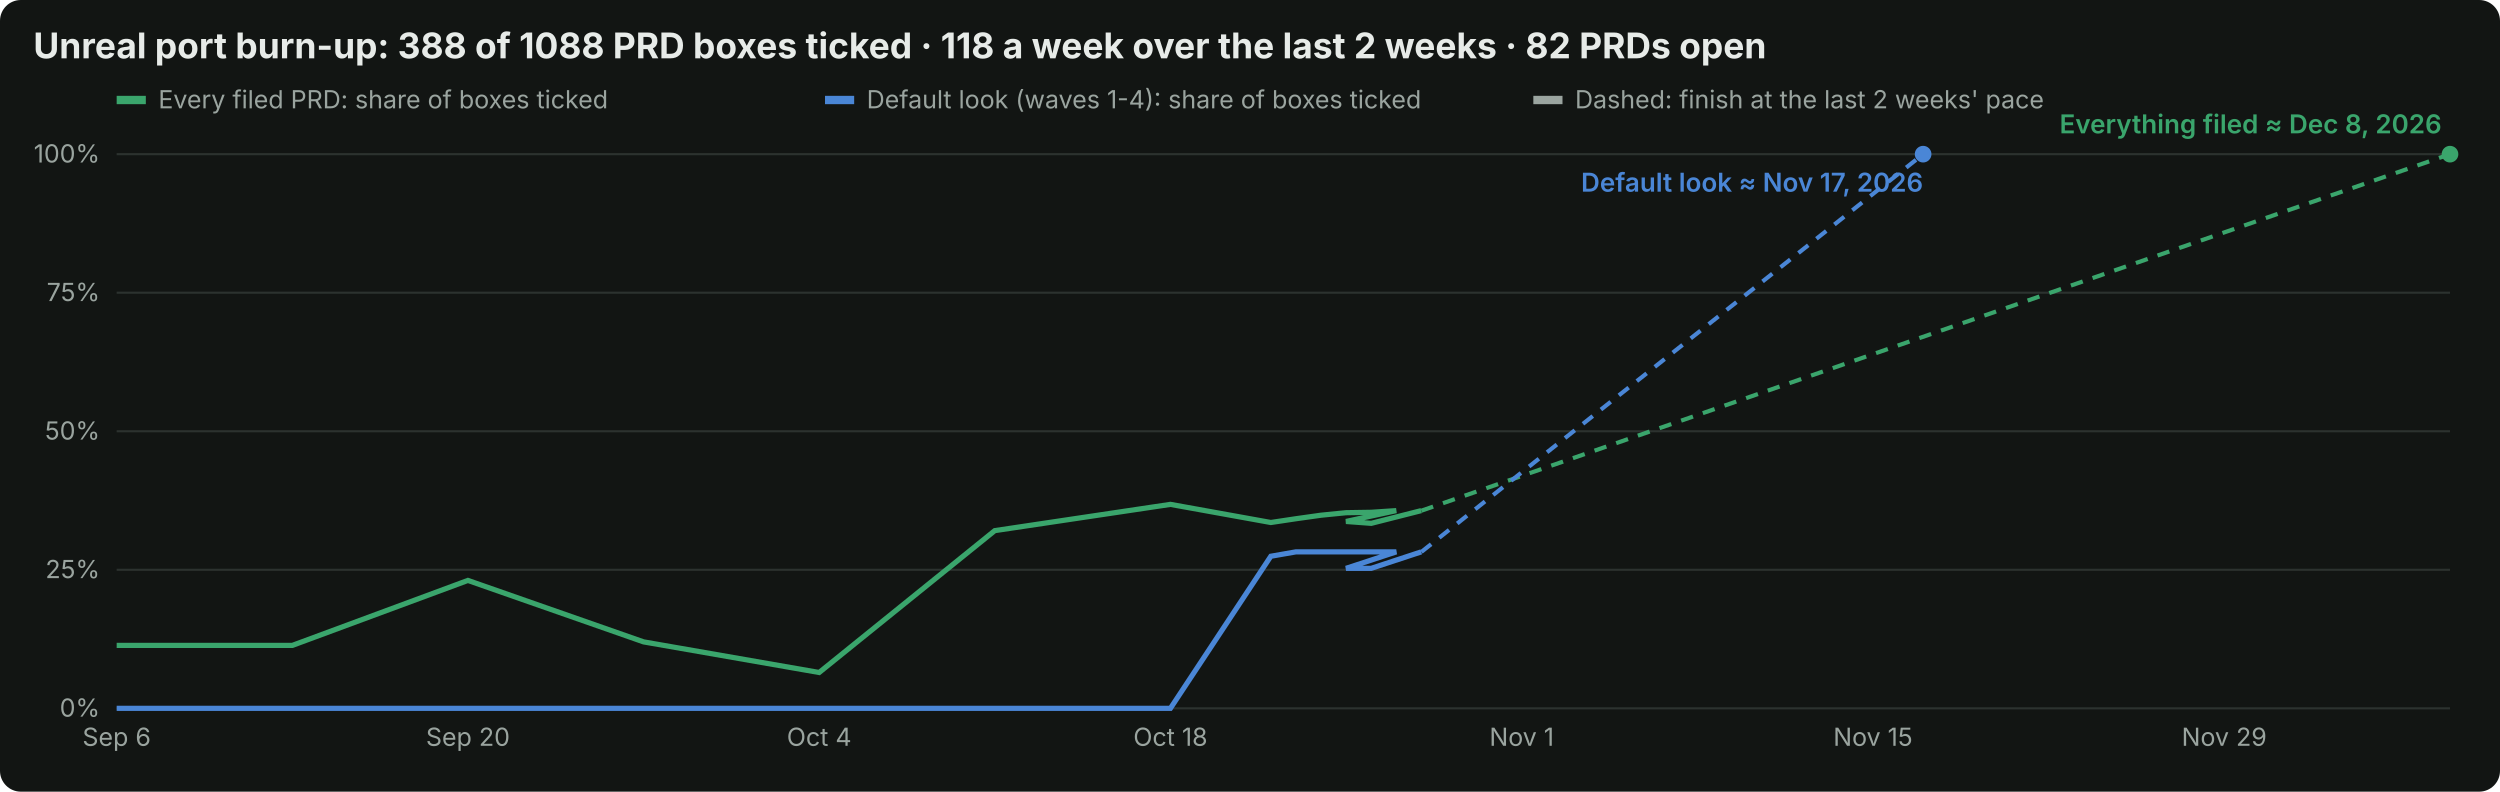
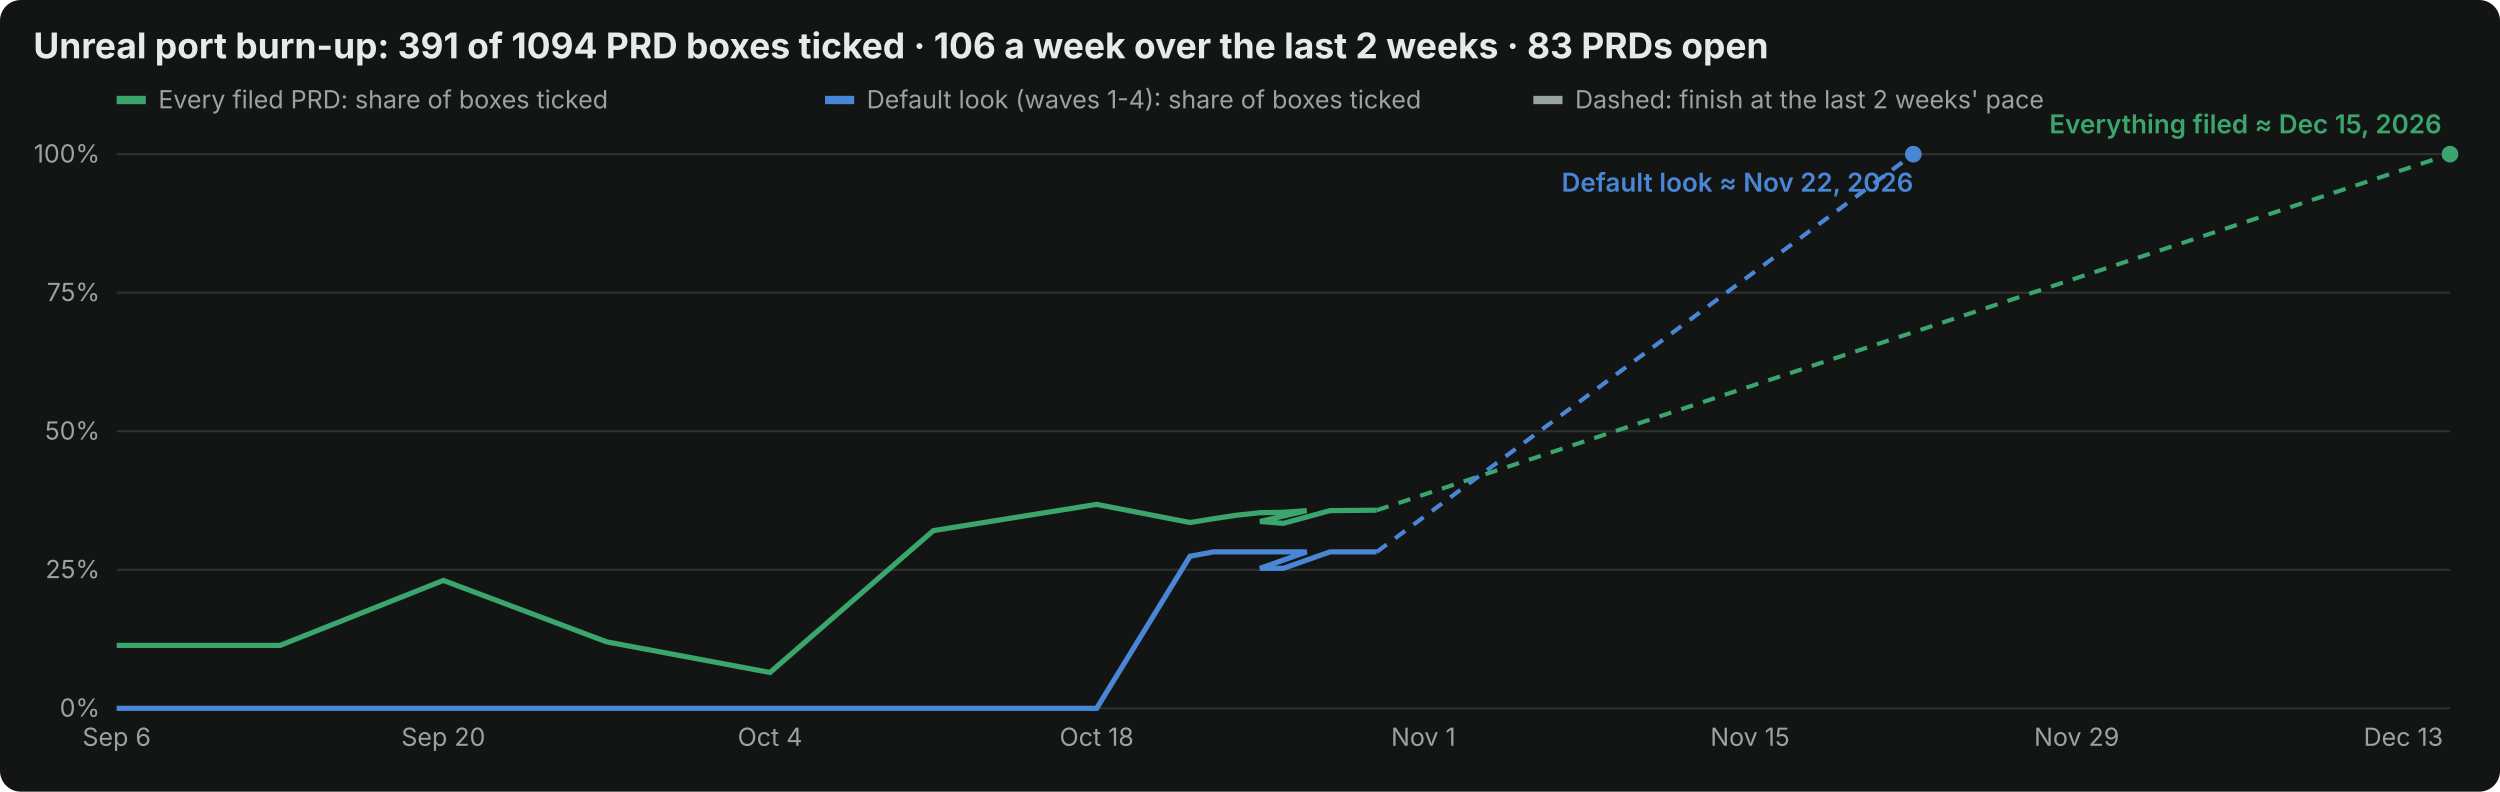
<svg xmlns="http://www.w3.org/2000/svg" viewBox="0 0 1200 380" width="1200" height="380" font-family="system-ui, -apple-system, Segoe UI, sans-serif">
  <style>.h{fill:#e7ebe8;font-size:17px;font-weight:700}.t{fill:#9aa49f;font-size:12px}.e{font-size:12.5px;font-weight:600}</style>
  <rect width="1200" height="380" rx="10" fill="#121513" />
-   <text x="16" y="28" class="h">Unreal port burn-up: 388 of 1088 PRD boxes ticked · 118 a week over the last 2 weeks · 82 PRDs open</text>
+   <text x="16" y="28" class="h">Unreal port burn-up: 391 of 1094 PRD boxes ticked · 106 a week over the last 2 weeks · 83 PRDs open</text>
  <rect x="56" y="46" width="14" height="4" fill="#3aa56c" />
  <text x="76" y="52" class="t">Every filed PRD: share of boxes ticked</text>
  <rect x="396" y="46" width="14" height="4" fill="#4a86d6" />
  <text x="416" y="52" class="t">Default look (waves 1-4): share of boxes ticked</text>
  <rect x="736" y="46" width="14" height="4" fill="#9aa49f" />
  <text x="756" y="52" class="t">Dashed: finish at the last 2 weeks' pace</text>
  <line x1="56" x2="1176" y1="340" y2="340" stroke="#2c322f" />
  <text x="48" y="344" class="t" text-anchor="end">0%</text>
  <line x1="56" x2="1176" y1="273.5" y2="273.5" stroke="#2c322f" />
  <text x="48" y="277.5" class="t" text-anchor="end">25%</text>
  <line x1="56" x2="1176" y1="207" y2="207" stroke="#2c322f" />
  <text x="48" y="211" class="t" text-anchor="end">50%</text>
  <line x1="56" x2="1176" y1="140.5" y2="140.5" stroke="#2c322f" />
  <text x="48" y="144.5" class="t" text-anchor="end">75%</text>
  <line x1="56" x2="1176" y1="74" y2="74" stroke="#2c322f" />
  <text x="48" y="78" class="t" text-anchor="end">100%</text>
  <text x="56" y="358" class="t" text-anchor="middle">Sep 6</text>
-   <text x="224.602" y="358" class="t" text-anchor="middle">Sep 20</text>
-   <text x="393.204" y="358" class="t" text-anchor="middle">Oct 4</text>
-   <text x="561.806" y="358" class="t" text-anchor="middle">Oct 18</text>
-   <text x="730.409" y="358" class="t" text-anchor="middle">Nov 1</text>
-   <text x="899.011" y="358" class="t" text-anchor="middle">Nov 15</text>
-   <text x="1067.613" y="358" class="t" text-anchor="middle">Nov 29</text>
-   <path d="M56.0,309.8L140.3,309.8L224.6,278.6L308.9,308.1L393.2,322.8L477.5,254.7L561.8,242.1L610.0,250.8L622.0,249.0L634.1,247.3L646.1,246.1L658.2,245.9L670.2,245.1L646.1,250.3L658.2,251.2L682.2,245.1" stroke="#3aa56c" stroke-width="2.5" fill="none" />
-   <path d="M56.0,340.0L140.3,340.0L224.6,340.0L308.9,340.0L393.2,340.0L477.5,340.0L561.8,340.0L610.0,267.0L622.0,264.9L634.1,264.9L646.1,264.9L658.2,264.9L670.2,264.9L646.1,272.8L658.2,272.8L682.2,264.9" stroke="#4a86d6" stroke-width="2.5" fill="none" />
-   <path d="M682.237,245.14L1176,74" stroke="#3aa56c" stroke-width="2" stroke-dasharray="6 5" fill="none" />
+   <text x="212.8" y="358" class="t" text-anchor="middle">Sep 20</text>
+   <text x="369.6" y="358" class="t" text-anchor="middle">Oct 4</text>
+   <text x="526.4" y="358" class="t" text-anchor="middle">Oct 18</text>
+   <text x="683.2" y="358" class="t" text-anchor="middle">Nov 1</text>
+   <text x="840" y="358" class="t" text-anchor="middle">Nov 15</text>
+   <text x="996.8" y="358" class="t" text-anchor="middle">Nov 29</text>
+   <text x="1153.6" y="358" class="t" text-anchor="middle">Dec 13</text>
+   <path d="M56.0,309.8L134.4,309.8L212.8,278.6L291.2,308.1L369.6,322.8L448.0,254.7L526.4,242.1L571.2,250.8L582.4,249.0L593.6,247.3L604.8,246.1L616.0,245.9L627.2,245.1L604.8,250.3L616.0,251.2L638.4,245.1L660.8,244.9" stroke="#3aa56c" stroke-width="2.5" fill="none" />
+   <path d="M56.0,340.0L134.4,340.0L212.8,340.0L291.2,340.0L369.6,340.0L448.0,340.0L526.4,340.0L571.2,267.0L582.4,264.9L593.6,264.9L604.8,264.9L616.0,264.9L627.2,264.9L604.8,272.8L616.0,272.8L638.4,264.9L660.8,264.9" stroke="#4a86d6" stroke-width="2.5" fill="none" />
+   <path d="M660.8,244.931L1176,74" stroke="#3aa56c" stroke-width="2" stroke-dasharray="6 5" fill="none" />
  <circle cx="1176" cy="74" r="4" fill="#3aa56c" />
-   <text x="1172" y="64" class="e" fill="#3aa56c" text-anchor="end">Everything filed ≈ Dec 8, 2026</text>
-   <path d="M682.237,264.933L923.097,74" stroke="#4a86d6" stroke-width="2" stroke-dasharray="6 5" fill="none" />
-   <circle cx="923.097" cy="74" r="4" fill="#4a86d6" />
-   <text x="923.097" y="92" class="e" fill="#4a86d6" text-anchor="end">Default look ≈ Nov 17, 2026</text>
+   <text x="1172" y="64" class="e" fill="#3aa56c" text-anchor="end">Everything filed ≈ Dec 15, 2026</text>
+   <path d="M660.8,264.933L918.4,74" stroke="#4a86d6" stroke-width="2" stroke-dasharray="6 5" fill="none" />
+   <circle cx="918.4" cy="74" r="4" fill="#4a86d6" />
+   <text x="918.4" y="92" class="e" fill="#4a86d6" text-anchor="end">Default look ≈ Nov 22, 2026</text>
</svg>
